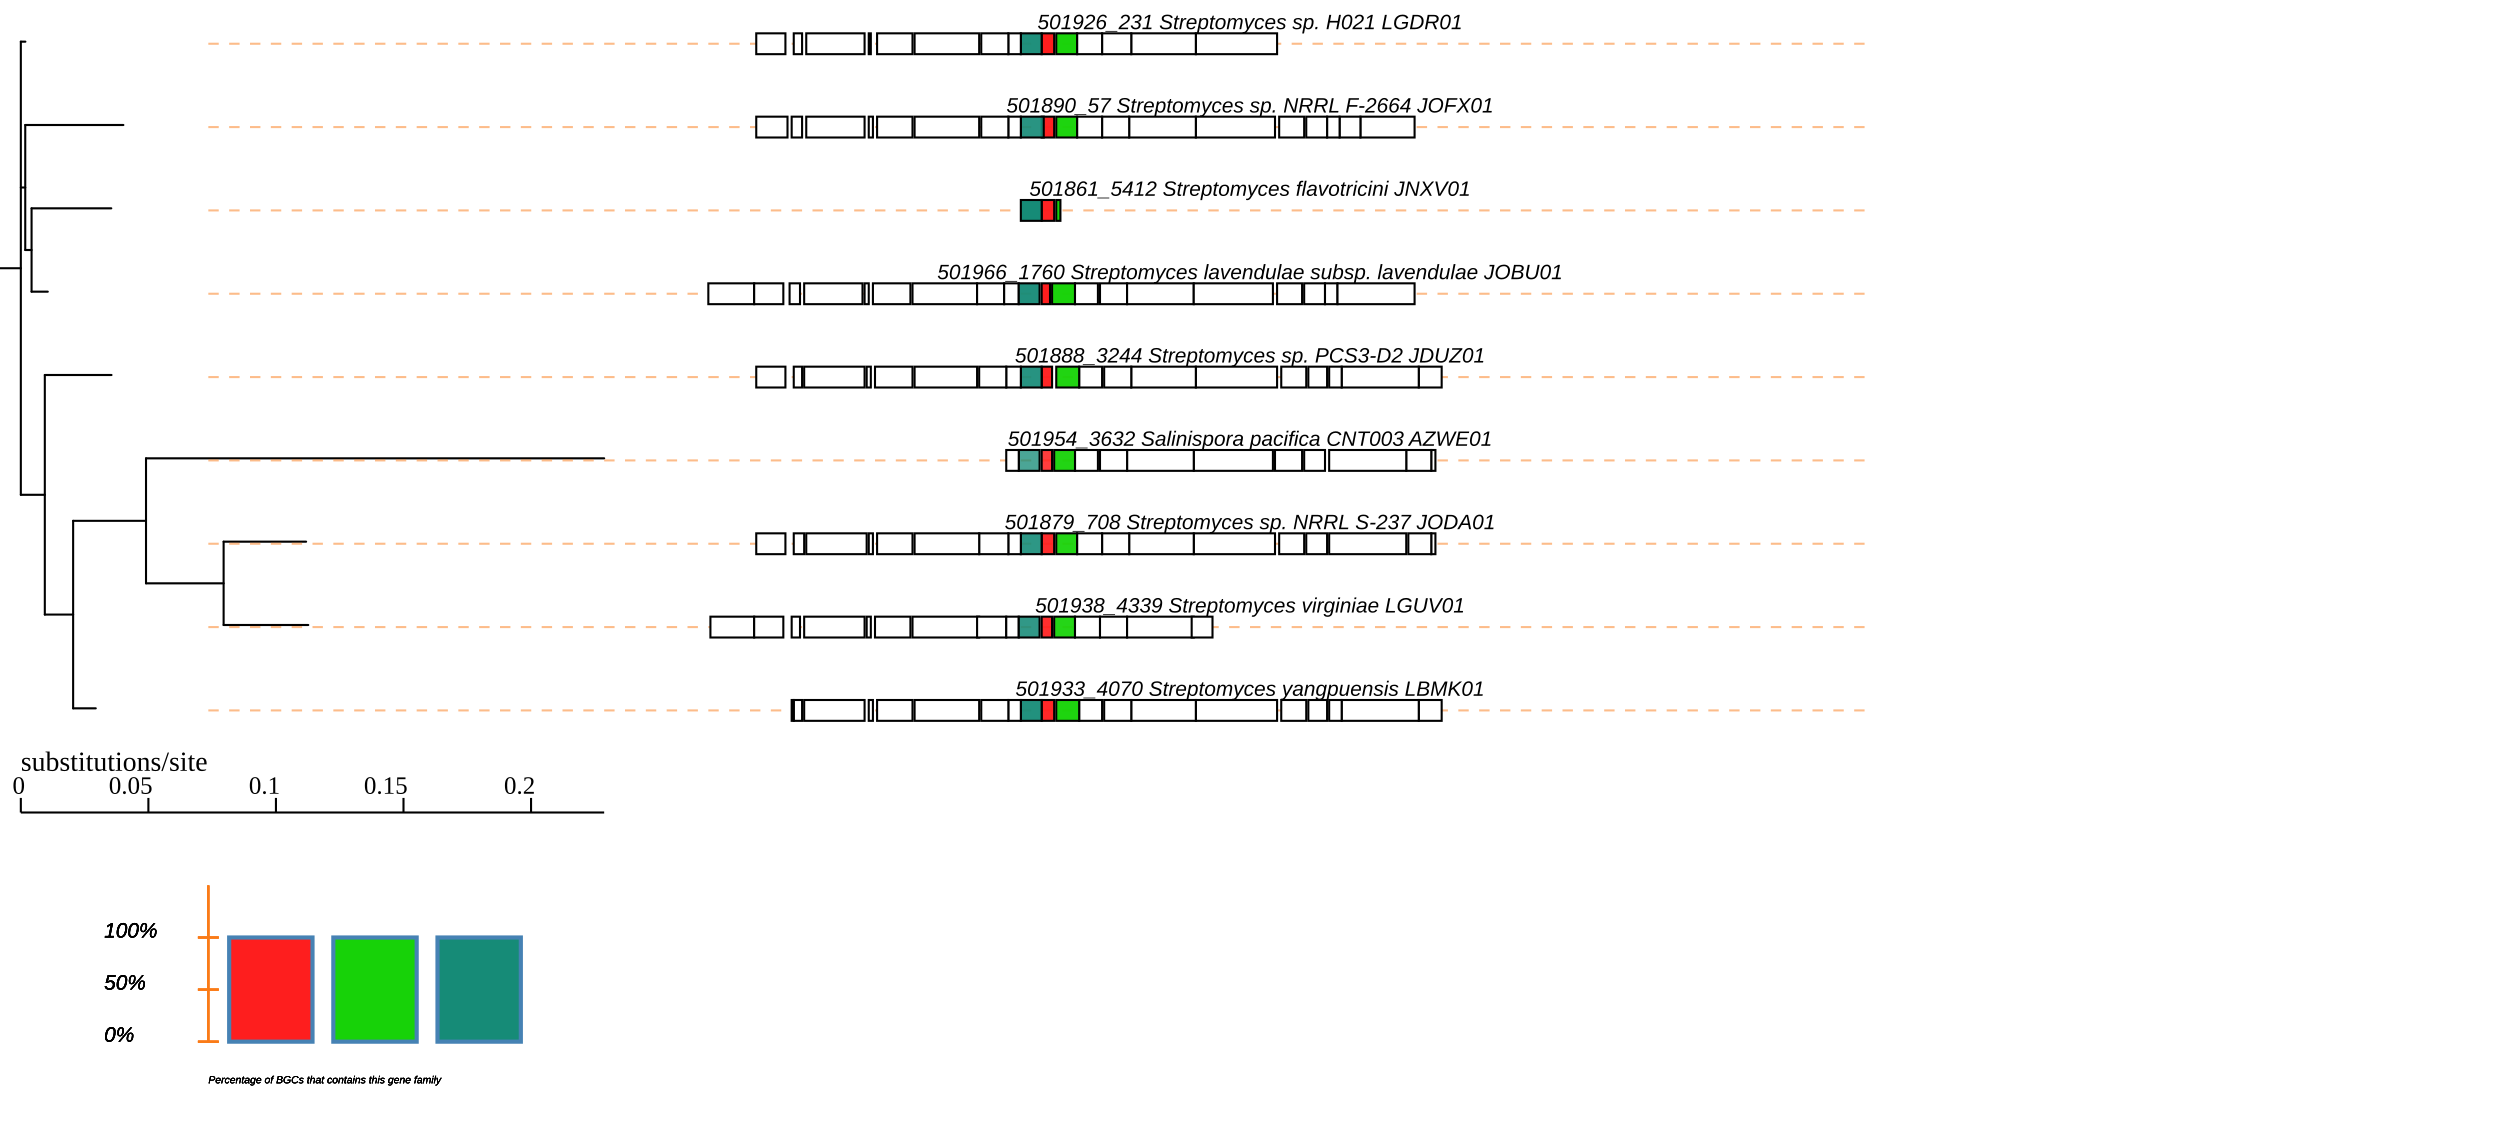
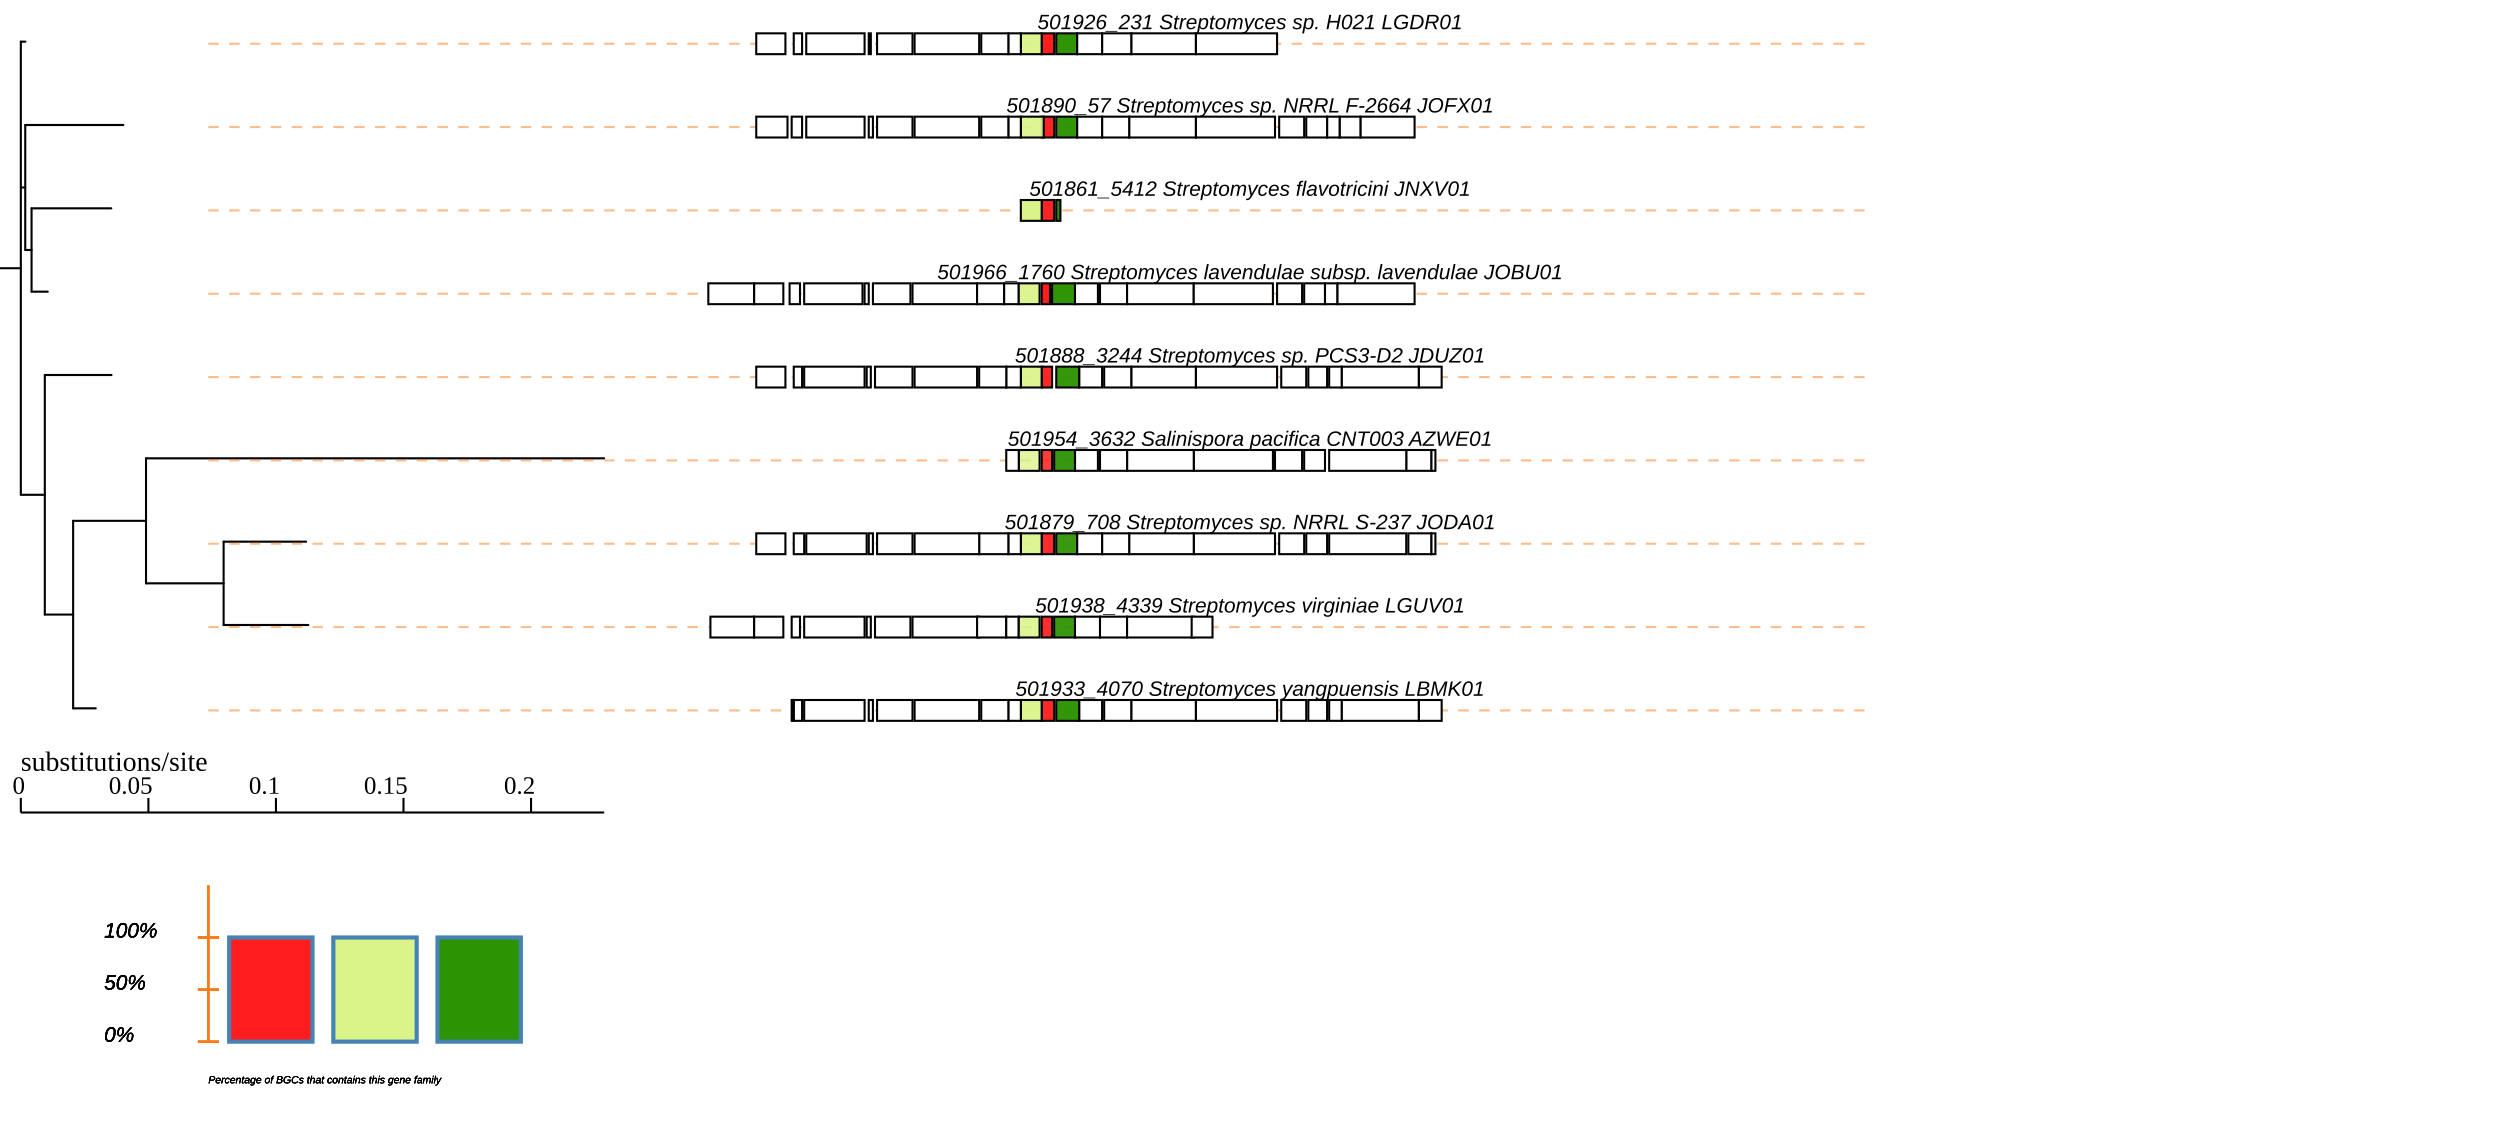
<svg xmlns="http://www.w3.org/2000/svg" height="550" width="1200">
  <defs>
    <style type="text/css">
 .leaf-label {font-size:medium;font-family:sans}
 .inner-label {font-size:small;font-family:sans}
 .edge-label {opacity:0}
</style>
  </defs>
  <g transform="translate(0,20)">
    <g style="stroke:black;fill:none;stroke-width:1;stroke-linecap:round">
      <line class="clade_0" x1="10" y1="0" x2="12.18" y2="0" />
      <line class="clade_0" x1="12.118" y1="40" x2="59.214" y2="40" />
      <line class="clade_0" x1="15.155" y1="80" x2="53.409" y2="80" />
      <line class="clade_0" x1="15.155" y1="120" x2="22.931" y2="120" />
      <line class="clade_0" x1="15.155" y1="80" x2="15.155" y2="120" />
      <line class="clade_0" x1="12.118" y1="100" x2="15.155" y2="100" />
      <line class="clade_0" x1="12.118" y1="40" x2="12.118" y2="100" />
      <line class="clade_0" x1="10" y1="70" x2="12.118" y2="70" />
      <line class="clade_0" x1="21.511" y1="160" x2="53.52" y2="160" />
      <line class="clade_0" x1="70.088" y1="200" x2="290" y2="200" />
      <line class="clade_0" x1="107.338" y1="240" x2="146.926" y2="240" />
      <line class="clade_0" x1="107.338" y1="280" x2="147.967" y2="280" />
      <line class="clade_0" x1="107.338" y1="240" x2="107.338" y2="280" />
      <line class="clade_0" x1="70.088" y1="260" x2="107.338" y2="260" />
      <line class="clade_0" x1="70.088" y1="200" x2="70.088" y2="260" />
      <line class="clade_0" x1="35.103" y1="230" x2="70.088" y2="230" />
      <line class="clade_0" x1="35.103" y1="320" x2="45.964" y2="320" />
      <line class="clade_0" x1="35.103" y1="230" x2="35.103" y2="320" />
      <line class="clade_0" x1="21.511" y1="275" x2="35.103" y2="275" />
      <line class="clade_0" x1="21.511" y1="160" x2="21.511" y2="275" />
      <line class="clade_0" x1="10" y1="217.5" x2="21.511" y2="217.5" />
      <line class="clade_0" x1="10" y1="0" x2="10" y2="217.5" />
      <line x1="0" y1="108.75" x2="10" y2="108.75" />
    </g>
    <g style="stroke:none">
      <text class="edge-label" x="11.09" y="-4">0.00178</text>
      <text class="edge-label" x="35.666" y="36">0.03846</text>
      <text class="edge-label" x="34.282" y="76">0.03124</text>
      <text class="edge-label" x="19.043" y="116">0.00635</text>
      <text class="edge-label" x="13.637" y="96">0.00248</text>
      <text class="edge-label" x="11.059" y="66">0.00173</text>
      <text class="edge-label" x="37.515" y="156">0.02614</text>
      <text class="edge-label" x="180.044" y="196">0.17959</text>
      <text class="edge-label" x="127.132" y="236">0.03233</text>
      <text class="edge-label" x="127.652" y="276">0.03318</text>
      <text class="edge-label" x="88.712" y="256">0.03042</text>
      <text class="edge-label" x="52.595" y="226">0.02857</text>
      <text class="edge-label" x="40.534" y="316">0.00887</text>
      <text class="edge-label" x="28.307" y="271">0.01110</text>
      <text class="edge-label" x="15.755" y="213.5">0.00940</text>
    </g>
    <g transform="translate(10,370)" style="stroke:black;stroke-width:1">
      <path d="M 0 0 h 280" />
      <path d="M 0 0 v -7" />
      <text style="stroke:none;text-anchor:end" x="2" y="-9">0</text>
      <path d="M 61.226 0 v -7" />
      <text style="stroke:none;text-anchor:end" x="63.226" y="-9">0.05</text>
      <path d="M 122.453 0 v -7" />
      <text style="stroke:none;text-anchor:end" x="124.453" y="-9">0.1</text>
      <path d="M 183.679 0 v -7" />
      <text style="stroke:none;text-anchor:end" x="185.679" y="-9">0.15</text>
      <path d="M 244.905 0 v -7" />
      <text style="stroke:none;text-anchor:end" x="246.905" y="-9">0.2</text>
      <text style="font-size:small;stroke:none" x="0" y="-20">substitutions/site</text>
    </g>
  </g>
  <polyline points="95,450 105,450 " style="stroke: rgb(250,123,23)" />
  <polyline points="95,500 105,500 " style="stroke: rgb(250,123,23)" />
  <polyline points="95,475 105,475 " style="stroke: rgb(250,123,23)" />
  <polyline points="100,500 100,425 100,450 " style="stroke: rgb(250,123,23)" />
  <text style="font-family: Arial; font-size: 10; font-style: italic; text-anchor: start" x="50" y="500">0%</text>
  <text style="font-family: Arial; font-size: 10; font-style: italic; text-anchor: start" x="50" y="450">100%</text>
  <text style="font-family: Arial; font-size: 10; font-style: italic; text-anchor: start" x="50" y="475">50%</text>
  <text style="font-family: Arial; font-size: 5; font-style: italic" x="100" y="520">Percentage of BGCs that contains this gene family</text>
  <polygon points="110,500 110,450 150,450 150,500 " style="fill: rgb(254,30,30); stroke: steelblue; stroke-opacity: 1; stroke-width: 2">
</polygon>
  <polyline points="95,450 105,450 " style="stroke: rgb(250,123,23)" />
  <polyline points="95,500 105,500 " style="stroke: rgb(250,123,23)" />
  <polyline points="95,475 105,475 " style="stroke: rgb(250,123,23)" />
  <polyline points="100,500 100,425 100,450 " style="stroke: rgb(250,123,23)" />
  <text style="font-family: Arial; font-size: 10; font-style: italic; text-anchor: start" x="50" y="500">0%</text>
  <text style="font-family: Arial; font-size: 10; font-style: italic; text-anchor: start" x="50" y="450">100%</text>
  <text style="font-family: Arial; font-size: 10; font-style: italic; text-anchor: start" x="50" y="475">50%</text>
  <text style="font-family: Arial; font-size: 5; font-style: italic" x="100" y="520">Percentage of BGCs that contains this gene family</text>
-   <polygon points="160,500 160,450 200,450 200,500 " style="fill: rgb(23,210,8); stroke: steelblue; stroke-opacity: 1; stroke-width: 2">
+   <polygon points="160,500 160,450 200,450 200,500 " style="fill: rgb(218,244,138); stroke: steelblue; stroke-opacity: 1; stroke-width: 2">
</polygon>
  <polyline points="95,450 105,450 " style="stroke: rgb(250,123,23)" />
  <polyline points="95,500 105,500 " style="stroke: rgb(250,123,23)" />
  <polyline points="95,475 105,475 " style="stroke: rgb(250,123,23)" />
  <polyline points="100,500 100,425 100,450 " style="stroke: rgb(250,123,23)" />
  <text style="font-family: Arial; font-size: 10; font-style: italic; text-anchor: start" x="50" y="500">0%</text>
  <text style="font-family: Arial; font-size: 10; font-style: italic; text-anchor: start" x="50" y="450">100%</text>
  <text style="font-family: Arial; font-size: 10; font-style: italic; text-anchor: start" x="50" y="475">50%</text>
  <text style="font-family: Arial; font-size: 5; font-style: italic" x="100" y="520">Percentage of BGCs that contains this gene family</text>
-   <polygon points="210,500 210,450 250,450 250,500 " style="fill: rgb(22,139,119); stroke: steelblue; stroke-opacity: 1; stroke-width: 2">
+   <polygon points="210,500 210,450 250,450 250,500 " style="fill: rgb(44,147,2); stroke: steelblue; stroke-opacity: 1; stroke-width: 2">
</polygon>
  <polyline points="95,450 105,450 " style="stroke: rgb(250,123,23)" />
  <polyline points="95,500 105,500 " style="stroke: rgb(250,123,23)" />
  <polyline points="95,475 105,475 " style="stroke: rgb(250,123,23)" />
  <polyline points="100,500 100,425 100,450 " style="stroke: rgb(250,123,23)" />
  <text style="font-family: Arial; font-size: 10; font-style: italic; text-anchor: start" x="50" y="500">0%</text>
  <text style="font-family: Arial; font-size: 10; font-style: italic; text-anchor: start" x="50" y="450">100%</text>
  <text style="font-family: Arial; font-size: 10; font-style: italic; text-anchor: start" x="50" y="475">50%</text>
  <text style="font-family: Arial; font-size: 5; font-style: italic" x="100" y="520">Percentage of BGCs that contains this gene family</text>
  <polyline points="100,21 900,21 " style="fill-opacity: 0; stroke: rgb(250,123,23); stroke-dasharray: 5,5; stroke-opacity: 0.5" />
  <polyline points="100,61 900,61 " style="fill-opacity: 0; stroke: rgb(250,123,23); stroke-dasharray: 5,5; stroke-opacity: 0.5" />
  <polyline points="100,101 900,101 " style="fill-opacity: 0; stroke: rgb(250,123,23); stroke-dasharray: 5,5; stroke-opacity: 0.5" />
  <polyline points="100,141 900,141 " style="fill-opacity: 0; stroke: rgb(250,123,23); stroke-dasharray: 5,5; stroke-opacity: 0.5" />
  <polyline points="100,181 900,181 " style="fill-opacity: 0; stroke: rgb(250,123,23); stroke-dasharray: 5,5; stroke-opacity: 0.5" />
  <polyline points="100,221 900,221 " style="fill-opacity: 0; stroke: rgb(250,123,23); stroke-dasharray: 5,5; stroke-opacity: 0.5" />
  <polyline points="100,261 900,261 " style="fill-opacity: 0; stroke: rgb(250,123,23); stroke-dasharray: 5,5; stroke-opacity: 0.5" />
  <polyline points="100,301 900,301 " style="fill-opacity: 0; stroke: rgb(250,123,23); stroke-dasharray: 5,5; stroke-opacity: 0.5" />
  <polyline points="100,341 900,341 " style="fill-opacity: 0; stroke: rgb(250,123,23); stroke-dasharray: 5,5; stroke-opacity: 0.5" />
  <text style="font-family: Arial; font-size: 10; font-style: italic; text-anchor: middle" x="600" y="14">501926_231 Streptomyces sp. H021 LGDR01</text>
  <polygon points="613,16 613,26 574,26 574,21 574,16 " style="fill: rgb(255,255,255); fill-opacity: 1; stroke: black; stroke-opacity: 1; stroke-width: 1">
</polygon>
  <polygon points="574,16 574,26 543,26 543,21 543,16 " style="fill: rgb(255,255,255); fill-opacity: 1; stroke: black; stroke-opacity: 1; stroke-width: 1">
</polygon>
  <polygon points="543,16 543,26 529,26 529,21 529,16 " style="fill: rgb(255,255,255); fill-opacity: 1; stroke: black; stroke-opacity: 1; stroke-width: 1">
</polygon>
  <polygon points="529,16 529,26 517,26 517,21 517,16 " style="fill: rgb(255,255,255); fill-opacity: 1; stroke: black; stroke-opacity: 1; stroke-width: 1">
</polygon>
-   <polygon points="517,16 517,26 507,26 507,21 507,16 " style="fill: rgb(23,210,8); fill-opacity: 0.979; stroke: black; stroke-opacity: 1; stroke-width: 1">
+   <polygon points="517,16 517,26 507,26 507,21 507,16 " style="fill: rgb(44,147,2); fill-opacity: 0.979; stroke: black; stroke-opacity: 1; stroke-width: 1">
</polygon>
  <polygon points="500,16 500,26 506,26 506,21 506,16 " style="fill: rgb(254,30,30); fill-opacity: 1; stroke: black; stroke-opacity: 1; stroke-width: 1">
</polygon>
-   <polygon points="490,16 490,26 500,26 500,21 500,16 " style="fill: rgb(22,139,119); fill-opacity: 0.954; stroke: black; stroke-opacity: 1; stroke-width: 1">
+   <polygon points="490,16 490,26 500,26 500,21 500,16 " style="fill: rgb(218,244,138); fill-opacity: 0.954; stroke: black; stroke-opacity: 1; stroke-width: 1">
</polygon>
  <polygon points="484,16 484,26 490,26 490,21 490,16 " style="fill: rgb(255,255,255); fill-opacity: 1; stroke: black; stroke-opacity: 1; stroke-width: 1">
</polygon>
  <polygon points="471,16 471,26 484,26 484,21 484,16 " style="fill: rgb(255,255,255); fill-opacity: 1; stroke: black; stroke-opacity: 1; stroke-width: 1">
</polygon>
  <polygon points="439,16 439,26 470,26 470,21 470,16 " style="fill: rgb(255,255,255); fill-opacity: 1; stroke: black; stroke-opacity: 1; stroke-width: 1">
</polygon>
  <polygon points="421,16 421,26 438,26 438,21 438,16 " style="fill: rgb(255,255,255); fill-opacity: 1; stroke: black; stroke-opacity: 1; stroke-width: 1">
</polygon>
  <polygon points="418,16 418,26 417,26 417,21 417,16 " style="fill: rgb(255,255,255); fill-opacity: 1; stroke: black; stroke-opacity: 1; stroke-width: 1">
</polygon>
  <polygon points="387,16 387,26 415,26 415,21 415,16 " style="fill: rgb(255,255,255); fill-opacity: 1; stroke: black; stroke-opacity: 1; stroke-width: 1">
</polygon>
  <polygon points="381,16 381,26 385,26 385,21 385,16 " style="fill: rgb(255,255,255); fill-opacity: 1; stroke: black; stroke-opacity: 1; stroke-width: 1">
</polygon>
  <polygon points="377,16 377,26 363,26 363,21 363,16 " style="fill: rgb(255,255,255); fill-opacity: 1; stroke: black; stroke-opacity: 1; stroke-width: 1">
</polygon>
  <text style="font-family: Arial; font-size: 10; font-style: italic; text-anchor: middle" x="600" y="54">501890_57 Streptomyces sp. NRRL F-2664 JOFX01</text>
  <polygon points="679,56 679,66 653,66 653,61 653,56 " style="fill: rgb(255,255,255); fill-opacity: 1; stroke: black; stroke-opacity: 1; stroke-width: 1">
</polygon>
  <polygon points="653,56 653,66 643,66 643,61 643,56 " style="fill: rgb(255,255,255); fill-opacity: 1; stroke: black; stroke-opacity: 1; stroke-width: 1">
</polygon>
  <polygon points="643,56 643,66 637,66 637,61 637,56 " style="fill: rgb(255,255,255); fill-opacity: 1; stroke: black; stroke-opacity: 1; stroke-width: 1">
</polygon>
  <polygon points="637,56 637,66 627,66 627,61 627,56 " style="fill: rgb(255,255,255); fill-opacity: 1; stroke: black; stroke-opacity: 1; stroke-width: 1">
</polygon>
  <polygon points="626,56 626,66 614,66 614,61 614,56 " style="fill: rgb(255,255,255); fill-opacity: 1; stroke: black; stroke-opacity: 1; stroke-width: 1">
</polygon>
  <polygon points="612,56 612,66 574,66 574,61 574,56 " style="fill: rgb(255,255,255); fill-opacity: 1; stroke: black; stroke-opacity: 1; stroke-width: 1">
</polygon>
  <polygon points="574,56 574,66 542,66 542,61 542,56 " style="fill: rgb(255,255,255); fill-opacity: 1; stroke: black; stroke-opacity: 1; stroke-width: 1">
</polygon>
  <polygon points="542,56 542,66 529,66 529,61 529,56 " style="fill: rgb(255,255,255); fill-opacity: 1; stroke: black; stroke-opacity: 1; stroke-width: 1">
</polygon>
  <polygon points="529,56 529,66 517,66 517,61 517,56 " style="fill: rgb(255,255,255); fill-opacity: 1; stroke: black; stroke-opacity: 1; stroke-width: 1">
</polygon>
-   <polygon points="517,56 517,66 507,66 507,61 507,56 " style="fill: rgb(23,210,8); fill-opacity: 0.968; stroke: black; stroke-opacity: 1; stroke-width: 1">
+   <polygon points="517,56 517,66 507,66 507,61 507,56 " style="fill: rgb(44,147,2); fill-opacity: 0.968; stroke: black; stroke-opacity: 1; stroke-width: 1">
</polygon>
  <polygon points="500,56 500,66 506,66 506,61 506,56 " style="fill: rgb(254,30,30); fill-opacity: 0.974; stroke: black; stroke-opacity: 1; stroke-width: 1">
</polygon>
-   <polygon points="490,56 490,66 501,66 501,61 501,56 " style="fill: rgb(22,139,119); fill-opacity: 0.916; stroke: black; stroke-opacity: 1; stroke-width: 1">
+   <polygon points="490,56 490,66 501,66 501,61 501,56 " style="fill: rgb(218,244,138); fill-opacity: 0.916; stroke: black; stroke-opacity: 1; stroke-width: 1">
</polygon>
  <polygon points="484,56 484,66 490,66 490,61 490,56 " style="fill: rgb(255,255,255); fill-opacity: 1; stroke: black; stroke-opacity: 1; stroke-width: 1">
</polygon>
  <polygon points="471,56 471,66 484,66 484,61 484,56 " style="fill: rgb(255,255,255); fill-opacity: 1; stroke: black; stroke-opacity: 1; stroke-width: 1">
</polygon>
  <polygon points="439,56 439,66 470,66 470,61 470,56 " style="fill: rgb(255,255,255); fill-opacity: 1; stroke: black; stroke-opacity: 1; stroke-width: 1">
</polygon>
  <polygon points="421,56 421,66 438,66 438,61 438,56 " style="fill: rgb(255,255,255); fill-opacity: 1; stroke: black; stroke-opacity: 1; stroke-width: 1">
</polygon>
  <polygon points="419,56 419,66 417,66 417,61 417,56 " style="fill: rgb(255,255,255); fill-opacity: 1; stroke: black; stroke-opacity: 1; stroke-width: 1">
</polygon>
  <polygon points="387,56 387,66 415,66 415,61 415,56 " style="fill: rgb(255,255,255); fill-opacity: 1; stroke: black; stroke-opacity: 1; stroke-width: 1">
</polygon>
  <polygon points="380,56 380,66 385,66 385,61 385,56 " style="fill: rgb(255,255,255); fill-opacity: 1; stroke: black; stroke-opacity: 1; stroke-width: 1">
</polygon>
  <polygon points="378,56 378,66 363,66 363,61 363,56 " style="fill: rgb(255,255,255); fill-opacity: 1; stroke: black; stroke-opacity: 1; stroke-width: 1">
</polygon>
  <text style="font-family: Arial; font-size: 10; font-style: italic; text-anchor: middle" x="600" y="94">501861_5412 Streptomyces flavotricini JNXV01</text>
-   <polygon points="509,96 509,106 507,106 507,101 507,96 " style="fill: rgb(23,210,8); fill-opacity: 1; stroke: black; stroke-opacity: 1; stroke-width: 1">
+   <polygon points="509,96 509,106 507,106 507,101 507,96 " style="fill: rgb(44,147,2); fill-opacity: 1; stroke: black; stroke-opacity: 1; stroke-width: 1">
</polygon>
  <polygon points="500,96 500,106 506,106 506,101 506,96 " style="fill: rgb(254,30,30); fill-opacity: 0.974; stroke: black; stroke-opacity: 1; stroke-width: 1">
</polygon>
-   <polygon points="490,96 490,106 500,106 500,101 500,96 " style="fill: rgb(22,139,119); fill-opacity: 1; stroke: black; stroke-opacity: 1; stroke-width: 1">
+   <polygon points="490,96 490,106 500,106 500,101 500,96 " style="fill: rgb(218,244,138); fill-opacity: 1; stroke: black; stroke-opacity: 1; stroke-width: 1">
</polygon>
  <text style="font-family: Arial; font-size: 10; font-style: italic; text-anchor: middle" x="600" y="134">501966_1760 Streptomyces lavendulae subsp. lavendulae JOBU01</text>
  <polygon points="340,136 340,146 362,146 362,141 362,136 " style="fill: rgb(255,255,255); fill-opacity: 1; stroke: black; stroke-opacity: 1; stroke-width: 1">
</polygon>
  <polygon points="376,136 376,146 362,146 362,141 362,136 " style="fill: rgb(255,255,255); fill-opacity: 1; stroke: black; stroke-opacity: 1; stroke-width: 1">
</polygon>
  <polygon points="379,136 379,146 384,146 384,141 384,136 " style="fill: rgb(255,255,255); fill-opacity: 1; stroke: black; stroke-opacity: 1; stroke-width: 1">
</polygon>
  <polygon points="386,136 386,146 414,146 414,141 414,136 " style="fill: rgb(255,255,255); fill-opacity: 1; stroke: black; stroke-opacity: 1; stroke-width: 1">
</polygon>
  <polygon points="417,136 417,146 415,146 415,141 415,136 " style="fill: rgb(255,255,255); fill-opacity: 1; stroke: black; stroke-opacity: 1; stroke-width: 1">
</polygon>
  <polygon points="419,136 419,146 437,146 437,141 437,136 " style="fill: rgb(255,255,255); fill-opacity: 1; stroke: black; stroke-opacity: 1; stroke-width: 1">
</polygon>
  <polygon points="438,136 438,146 469,146 469,141 469,136 " style="fill: rgb(255,255,255); fill-opacity: 1; stroke: black; stroke-opacity: 1; stroke-width: 1">
</polygon>
  <polygon points="469,136 469,146 482,146 482,141 482,136 " style="fill: rgb(255,255,255); fill-opacity: 1; stroke: black; stroke-opacity: 1; stroke-width: 1">
</polygon>
  <polygon points="482,136 482,146 489,146 489,141 489,136 " style="fill: rgb(255,255,255); fill-opacity: 1; stroke: black; stroke-opacity: 1; stroke-width: 1">
</polygon>
-   <polygon points="489,136 489,146 499,146 499,141 499,136 " style="fill: rgb(22,139,119); fill-opacity: 0.953; stroke: black; stroke-opacity: 1; stroke-width: 1">
+   <polygon points="489,136 489,146 499,146 499,141 499,136 " style="fill: rgb(218,244,138); fill-opacity: 0.953; stroke: black; stroke-opacity: 1; stroke-width: 1">
</polygon>
  <polygon points="500,136 500,146 504,146 504,141 504,136 " style="fill: rgb(254,30,30); fill-opacity: 0.994; stroke: black; stroke-opacity: 1; stroke-width: 1">
</polygon>
-   <polygon points="516,136 516,146 505,146 505,141 505,136 " style="fill: rgb(23,210,8); fill-opacity: 0.979; stroke: black; stroke-opacity: 1; stroke-width: 1">
+   <polygon points="516,136 516,146 505,146 505,141 505,136 " style="fill: rgb(44,147,2); fill-opacity: 0.979; stroke: black; stroke-opacity: 1; stroke-width: 1">
</polygon>
  <polygon points="527,136 527,146 516,146 516,141 516,136 " style="fill: rgb(255,255,255); fill-opacity: 1; stroke: black; stroke-opacity: 1; stroke-width: 1">
</polygon>
  <polygon points="541,136 541,146 528,146 528,141 528,136 " style="fill: rgb(255,255,255); fill-opacity: 1; stroke: black; stroke-opacity: 1; stroke-width: 1">
</polygon>
  <polygon points="573,136 573,146 541,146 541,141 541,136 " style="fill: rgb(255,255,255); fill-opacity: 1; stroke: black; stroke-opacity: 1; stroke-width: 1">
</polygon>
  <polygon points="611,136 611,146 573,146 573,141 573,136 " style="fill: rgb(255,255,255); fill-opacity: 1; stroke: black; stroke-opacity: 1; stroke-width: 1">
</polygon>
  <polygon points="625,136 625,146 613,146 613,141 613,136 " style="fill: rgb(255,255,255); fill-opacity: 1; stroke: black; stroke-opacity: 1; stroke-width: 1">
</polygon>
  <polygon points="636,136 636,146 626,146 626,141 626,136 " style="fill: rgb(255,255,255); fill-opacity: 1; stroke: black; stroke-opacity: 1; stroke-width: 1">
</polygon>
  <polygon points="642,136 642,146 636,146 636,141 636,136 " style="fill: rgb(255,255,255); fill-opacity: 1; stroke: black; stroke-opacity: 1; stroke-width: 1">
</polygon>
  <polygon points="679,136 679,146 642,146 642,141 642,136 " style="fill: rgb(255,255,255); fill-opacity: 1; stroke: black; stroke-opacity: 1; stroke-width: 1">
</polygon>
  <text style="font-family: Arial; font-size: 10; font-style: italic; text-anchor: middle" x="600" y="174">501888_3244 Streptomyces sp. PCS3-D2 JDUZ01</text>
  <polygon points="692,176 692,186 681,186 681,181 681,176 " style="fill: rgb(255,255,255); fill-opacity: 1; stroke: black; stroke-opacity: 1; stroke-width: 1">
</polygon>
  <polygon points="681,176 681,186 644,186 644,181 644,176 " style="fill: rgb(255,255,255); fill-opacity: 1; stroke: black; stroke-opacity: 1; stroke-width: 1">
</polygon>
  <polygon points="644,176 644,186 638,186 638,181 638,176 " style="fill: rgb(255,255,255); fill-opacity: 1; stroke: black; stroke-opacity: 1; stroke-width: 1">
</polygon>
  <polygon points="637,176 637,186 628,186 628,181 628,176 " style="fill: rgb(255,255,255); fill-opacity: 1; stroke: black; stroke-opacity: 1; stroke-width: 1">
</polygon>
  <polygon points="627,176 627,186 615,186 615,181 615,176 " style="fill: rgb(255,255,255); fill-opacity: 1; stroke: black; stroke-opacity: 1; stroke-width: 1">
</polygon>
  <polygon points="613,176 613,186 574,186 574,181 574,176 " style="fill: rgb(255,255,255); fill-opacity: 1; stroke: black; stroke-opacity: 1; stroke-width: 1">
</polygon>
  <polygon points="574,176 574,186 543,186 543,181 543,176 " style="fill: rgb(255,255,255); fill-opacity: 1; stroke: black; stroke-opacity: 1; stroke-width: 1">
</polygon>
  <polygon points="543,176 543,186 530,186 530,181 530,176 " style="fill: rgb(255,255,255); fill-opacity: 1; stroke: black; stroke-opacity: 1; stroke-width: 1">
</polygon>
  <polygon points="529,176 529,186 518,186 518,181 518,176 " style="fill: rgb(255,255,255); fill-opacity: 1; stroke: black; stroke-opacity: 1; stroke-width: 1">
</polygon>
-   <polygon points="518,176 518,186 507,186 507,181 507,176 " style="fill: rgb(23,210,8); fill-opacity: 0.957; stroke: black; stroke-opacity: 1; stroke-width: 1">
+   <polygon points="518,176 518,186 507,186 507,181 507,176 " style="fill: rgb(44,147,2); fill-opacity: 0.957; stroke: black; stroke-opacity: 1; stroke-width: 1">
</polygon>
  <polygon points="500,176 500,186 505,186 505,181 505,176 " style="fill: rgb(254,30,30); fill-opacity: 0.96; stroke: black; stroke-opacity: 1; stroke-width: 1">
</polygon>
-   <polygon points="490,176 490,186 500,186 500,181 500,176 " style="fill: rgb(22,139,119); fill-opacity: 0.922; stroke: black; stroke-opacity: 1; stroke-width: 1">
+   <polygon points="490,176 490,186 500,186 500,181 500,176 " style="fill: rgb(218,244,138); fill-opacity: 0.922; stroke: black; stroke-opacity: 1; stroke-width: 1">
</polygon>
  <polygon points="483,176 483,186 490,186 490,181 490,176 " style="fill: rgb(255,255,255); fill-opacity: 1; stroke: black; stroke-opacity: 1; stroke-width: 1">
</polygon>
  <polygon points="470,176 470,186 483,186 483,181 483,176 " style="fill: rgb(255,255,255); fill-opacity: 1; stroke: black; stroke-opacity: 1; stroke-width: 1">
</polygon>
  <polygon points="439,176 439,186 469,186 469,181 469,176 " style="fill: rgb(255,255,255); fill-opacity: 1; stroke: black; stroke-opacity: 1; stroke-width: 1">
</polygon>
  <polygon points="420,176 420,186 438,186 438,181 438,176 " style="fill: rgb(255,255,255); fill-opacity: 1; stroke: black; stroke-opacity: 1; stroke-width: 1">
</polygon>
  <polygon points="418,176 418,186 416,186 416,181 416,176 " style="fill: rgb(255,255,255); fill-opacity: 1; stroke: black; stroke-opacity: 1; stroke-width: 1">
</polygon>
  <polygon points="386,176 386,186 415,186 415,181 415,176 " style="fill: rgb(255,255,255); fill-opacity: 1; stroke: black; stroke-opacity: 1; stroke-width: 1">
</polygon>
  <polygon points="381,176 381,186 385,186 385,181 385,176 " style="fill: rgb(255,255,255); fill-opacity: 1; stroke: black; stroke-opacity: 1; stroke-width: 1">
</polygon>
  <polygon points="377,176 377,186 363,186 363,181 363,176 " style="fill: rgb(255,255,255); fill-opacity: 1; stroke: black; stroke-opacity: 1; stroke-width: 1">
</polygon>
  <text style="font-family: Arial; font-size: 10; font-style: italic; text-anchor: middle" x="600" y="214">501954_3632 Salinispora pacifica CNT003 AZWE01</text>
  <polygon points="689,216 689,226 687,226 687,221 687,216 " style="fill: rgb(255,255,255); fill-opacity: 1; stroke: black; stroke-opacity: 1; stroke-width: 1">
</polygon>
  <polygon points="687,216 687,226 675,226 675,221 675,216 " style="fill: rgb(255,255,255); fill-opacity: 1; stroke: black; stroke-opacity: 1; stroke-width: 1">
</polygon>
  <polygon points="675,216 675,226 638,226 638,221 638,216 " style="fill: rgb(255,255,255); fill-opacity: 1; stroke: black; stroke-opacity: 1; stroke-width: 1">
</polygon>
  <polygon points="636,216 636,226 626,226 626,221 626,216 " style="fill: rgb(255,255,255); fill-opacity: 1; stroke: black; stroke-opacity: 1; stroke-width: 1">
</polygon>
  <polygon points="625,216 625,226 612,226 612,221 612,216 " style="fill: rgb(255,255,255); fill-opacity: 1; stroke: black; stroke-opacity: 1; stroke-width: 1">
</polygon>
  <polygon points="611,216 611,226 573,226 573,221 573,216 " style="fill: rgb(255,255,255); fill-opacity: 1; stroke: black; stroke-opacity: 1; stroke-width: 1">
</polygon>
  <polygon points="573,216 573,226 541,226 541,221 541,216 " style="fill: rgb(255,255,255); fill-opacity: 1; stroke: black; stroke-opacity: 1; stroke-width: 1">
</polygon>
  <polygon points="541,216 541,226 528,226 528,221 528,216 " style="fill: rgb(255,255,255); fill-opacity: 1; stroke: black; stroke-opacity: 1; stroke-width: 1">
</polygon>
  <polygon points="527,216 527,226 516,226 516,221 516,216 " style="fill: rgb(255,255,255); fill-opacity: 1; stroke: black; stroke-opacity: 1; stroke-width: 1">
</polygon>
-   <polygon points="516,216 516,226 506,226 506,221 506,216 " style="fill: rgb(23,210,8); fill-opacity: 0.946; stroke: black; stroke-opacity: 1; stroke-width: 1">
+   <polygon points="516,216 516,226 506,226 506,221 506,216 " style="fill: rgb(44,147,2); fill-opacity: 0.946; stroke: black; stroke-opacity: 1; stroke-width: 1">
</polygon>
  <polygon points="500,216 500,226 505,226 505,221 505,216 " style="fill: rgb(254,30,30); fill-opacity: 0.859; stroke: black; stroke-opacity: 1; stroke-width: 1">
</polygon>
-   <polygon points="489,216 489,226 499,226 499,221 499,216 " style="fill: rgb(22,139,119); fill-opacity: 0.771; stroke: black; stroke-opacity: 1; stroke-width: 1">
+   <polygon points="489,216 489,226 499,226 499,221 499,216 " style="fill: rgb(218,244,138); fill-opacity: 0.771; stroke: black; stroke-opacity: 1; stroke-width: 1">
</polygon>
  <polygon points="483,216 483,226 489,226 489,221 489,216 " style="fill: rgb(255,255,255); fill-opacity: 1; stroke: black; stroke-opacity: 1; stroke-width: 1">
</polygon>
  <text style="font-family: Arial; font-size: 10; font-style: italic; text-anchor: middle" x="600" y="254">501879_708 Streptomyces sp. NRRL S-237 JODA01</text>
  <polygon points="689,256 689,266 687,266 687,261 687,256 " style="fill: rgb(255,255,255); fill-opacity: 1; stroke: black; stroke-opacity: 1; stroke-width: 1">
</polygon>
  <polygon points="687,256 687,266 676,266 676,261 676,256 " style="fill: rgb(255,255,255); fill-opacity: 1; stroke: black; stroke-opacity: 1; stroke-width: 1">
</polygon>
  <polygon points="675,256 675,266 638,266 638,261 638,256 " style="fill: rgb(255,255,255); fill-opacity: 1; stroke: black; stroke-opacity: 1; stroke-width: 1">
</polygon>
  <polygon points="637,256 637,266 627,266 627,261 627,256 " style="fill: rgb(255,255,255); fill-opacity: 1; stroke: black; stroke-opacity: 1; stroke-width: 1">
</polygon>
  <polygon points="626,256 626,266 614,266 614,261 614,256 " style="fill: rgb(255,255,255); fill-opacity: 1; stroke: black; stroke-opacity: 1; stroke-width: 1">
</polygon>
  <polygon points="612,256 612,266 573,266 573,261 573,256 " style="fill: rgb(255,255,255); fill-opacity: 1; stroke: black; stroke-opacity: 1; stroke-width: 1">
</polygon>
  <polygon points="573,256 573,266 542,266 542,261 542,256 " style="fill: rgb(255,255,255); fill-opacity: 1; stroke: black; stroke-opacity: 1; stroke-width: 1">
</polygon>
  <polygon points="542,256 542,266 529,266 529,261 529,256 " style="fill: rgb(255,255,255); fill-opacity: 1; stroke: black; stroke-opacity: 1; stroke-width: 1">
</polygon>
  <polygon points="529,256 529,266 517,266 517,261 517,256 " style="fill: rgb(255,255,255); fill-opacity: 1; stroke: black; stroke-opacity: 1; stroke-width: 1">
</polygon>
-   <polygon points="517,256 517,266 507,266 507,261 507,256 " style="fill: rgb(23,210,8); fill-opacity: 0.935; stroke: black; stroke-opacity: 1; stroke-width: 1">
+   <polygon points="517,256 517,266 507,266 507,261 507,256 " style="fill: rgb(44,147,2); fill-opacity: 0.935; stroke: black; stroke-opacity: 1; stroke-width: 1">
</polygon>
  <polygon points="500,256 500,266 506,266 506,261 506,256 " style="fill: rgb(254,30,30); fill-opacity: 0.927; stroke: black; stroke-opacity: 1; stroke-width: 1">
</polygon>
-   <polygon points="490,256 490,266 500,266 500,261 500,256 " style="fill: rgb(22,139,119); fill-opacity: 0.898; stroke: black; stroke-opacity: 1; stroke-width: 1">
+   <polygon points="490,256 490,266 500,266 500,261 500,256 " style="fill: rgb(218,244,138); fill-opacity: 0.898; stroke: black; stroke-opacity: 1; stroke-width: 1">
</polygon>
  <polygon points="484,256 484,266 490,266 490,261 490,256 " style="fill: rgb(255,255,255); fill-opacity: 1; stroke: black; stroke-opacity: 1; stroke-width: 1">
</polygon>
  <polygon points="470,256 470,266 484,266 484,261 484,256 " style="fill: rgb(255,255,255); fill-opacity: 1; stroke: black; stroke-opacity: 1; stroke-width: 1">
</polygon>
  <polygon points="439,256 439,266 470,266 470,261 470,256 " style="fill: rgb(255,255,255); fill-opacity: 1; stroke: black; stroke-opacity: 1; stroke-width: 1">
</polygon>
  <polygon points="421,256 421,266 438,266 438,261 438,256 " style="fill: rgb(255,255,255); fill-opacity: 1; stroke: black; stroke-opacity: 1; stroke-width: 1">
</polygon>
  <polygon points="419,256 419,266 417,266 417,261 417,256 " style="fill: rgb(255,255,255); fill-opacity: 1; stroke: black; stroke-opacity: 1; stroke-width: 1">
</polygon>
  <polygon points="387,256 387,266 416,266 416,261 416,256 " style="fill: rgb(255,255,255); fill-opacity: 1; stroke: black; stroke-opacity: 1; stroke-width: 1">
</polygon>
  <polygon points="381,256 381,266 386,266 386,261 386,256 " style="fill: rgb(255,255,255); fill-opacity: 1; stroke: black; stroke-opacity: 1; stroke-width: 1">
</polygon>
  <polygon points="377,256 377,266 363,266 363,261 363,256 " style="fill: rgb(255,255,255); fill-opacity: 1; stroke: black; stroke-opacity: 1; stroke-width: 1">
</polygon>
  <text style="font-family: Arial; font-size: 10; font-style: italic; text-anchor: middle" x="600" y="294">501938_4339 Streptomyces virginiae LGUV01</text>
  <polygon points="341,296 341,306 362,306 362,301 362,296 " style="fill: rgb(255,255,255); fill-opacity: 1; stroke: black; stroke-opacity: 1; stroke-width: 1">
</polygon>
  <polygon points="376,296 376,306 362,306 362,301 362,296 " style="fill: rgb(255,255,255); fill-opacity: 1; stroke: black; stroke-opacity: 1; stroke-width: 1">
</polygon>
  <polygon points="380,296 380,306 384,306 384,301 384,296 " style="fill: rgb(255,255,255); fill-opacity: 1; stroke: black; stroke-opacity: 1; stroke-width: 1">
</polygon>
  <polygon points="386,296 386,306 415,306 415,301 415,296 " style="fill: rgb(255,255,255); fill-opacity: 1; stroke: black; stroke-opacity: 1; stroke-width: 1">
</polygon>
  <polygon points="418,296 418,306 416,306 416,301 416,296 " style="fill: rgb(255,255,255); fill-opacity: 1; stroke: black; stroke-opacity: 1; stroke-width: 1">
</polygon>
  <polygon points="420,296 420,306 437,306 437,301 437,296 " style="fill: rgb(255,255,255); fill-opacity: 1; stroke: black; stroke-opacity: 1; stroke-width: 1">
</polygon>
  <polygon points="438,296 438,306 470,306 470,301 470,296 " style="fill: rgb(255,255,255); fill-opacity: 1; stroke: black; stroke-opacity: 1; stroke-width: 1">
</polygon>
  <polygon points="469,296 469,306 483,306 483,301 483,296 " style="fill: rgb(255,255,255); fill-opacity: 1; stroke: black; stroke-opacity: 1; stroke-width: 1">
</polygon>
  <polygon points="483,296 483,306 489,306 489,301 489,296 " style="fill: rgb(255,255,255); fill-opacity: 1; stroke: black; stroke-opacity: 1; stroke-width: 1">
</polygon>
-   <polygon points="489,296 489,306 499,306 499,301 499,296 " style="fill: rgb(22,139,119); fill-opacity: 0.881; stroke: black; stroke-opacity: 1; stroke-width: 1">
+   <polygon points="489,296 489,306 499,306 499,301 499,296 " style="fill: rgb(218,244,138); fill-opacity: 0.881; stroke: black; stroke-opacity: 1; stroke-width: 1">
</polygon>
  <polygon points="500,296 500,306 505,306 505,301 505,296 " style="fill: rgb(254,30,30); fill-opacity: 0.922; stroke: black; stroke-opacity: 1; stroke-width: 1">
</polygon>
-   <polygon points="516,296 516,306 506,306 506,301 506,296 " style="fill: rgb(23,210,8); fill-opacity: 0.935; stroke: black; stroke-opacity: 1; stroke-width: 1">
+   <polygon points="516,296 516,306 506,306 506,301 506,296 " style="fill: rgb(44,147,2); fill-opacity: 0.935; stroke: black; stroke-opacity: 1; stroke-width: 1">
</polygon>
  <polygon points="528,296 528,306 516,306 516,301 516,296 " style="fill: rgb(255,255,255); fill-opacity: 1; stroke: black; stroke-opacity: 1; stroke-width: 1">
</polygon>
  <polygon points="541,296 541,306 528,306 528,301 528,296 " style="fill: rgb(255,255,255); fill-opacity: 1; stroke: black; stroke-opacity: 1; stroke-width: 1">
</polygon>
  <polygon points="573,296 573,306 541,306 541,301 541,296 " style="fill: rgb(255,255,255); fill-opacity: 1; stroke: black; stroke-opacity: 1; stroke-width: 1">
</polygon>
  <polygon points="582,296 582,306 572,306 572,301 572,296 " style="fill: rgb(255,255,255); fill-opacity: 1; stroke: black; stroke-opacity: 1; stroke-width: 1">
</polygon>
  <text style="font-family: Arial; font-size: 10; font-style: italic; text-anchor: middle" x="600" y="334">501933_4070 Streptomyces yangpuensis LBMK01</text>
  <polygon points="692,336 692,346 681,346 681,341 681,336 " style="fill: rgb(255,255,255); fill-opacity: 1; stroke: black; stroke-opacity: 1; stroke-width: 1">
</polygon>
  <polygon points="681,336 681,346 644,346 644,341 644,336 " style="fill: rgb(255,255,255); fill-opacity: 1; stroke: black; stroke-opacity: 1; stroke-width: 1">
</polygon>
  <polygon points="644,336 644,346 638,346 638,341 638,336 " style="fill: rgb(255,255,255); fill-opacity: 1; stroke: black; stroke-opacity: 1; stroke-width: 1">
</polygon>
  <polygon points="637,336 637,346 628,346 628,341 628,336 " style="fill: rgb(255,255,255); fill-opacity: 1; stroke: black; stroke-opacity: 1; stroke-width: 1">
</polygon>
  <polygon points="627,336 627,346 615,346 615,341 615,336 " style="fill: rgb(255,255,255); fill-opacity: 1; stroke: black; stroke-opacity: 1; stroke-width: 1">
</polygon>
  <polygon points="613,336 613,346 574,346 574,341 574,336 " style="fill: rgb(255,255,255); fill-opacity: 1; stroke: black; stroke-opacity: 1; stroke-width: 1">
</polygon>
  <polygon points="574,336 574,346 543,346 543,341 543,336 " style="fill: rgb(255,255,255); fill-opacity: 1; stroke: black; stroke-opacity: 1; stroke-width: 1">
</polygon>
  <polygon points="543,336 543,346 530,346 530,341 530,336 " style="fill: rgb(255,255,255); fill-opacity: 1; stroke: black; stroke-opacity: 1; stroke-width: 1">
</polygon>
  <polygon points="529,336 529,346 518,346 518,341 518,336 " style="fill: rgb(255,255,255); fill-opacity: 1; stroke: black; stroke-opacity: 1; stroke-width: 1">
</polygon>
-   <polygon points="518,336 518,346 507,346 507,341 507,336 " style="fill: rgb(23,210,8); fill-opacity: 0.968; stroke: black; stroke-opacity: 1; stroke-width: 1">
+   <polygon points="518,336 518,346 507,346 507,341 507,336 " style="fill: rgb(44,147,2); fill-opacity: 0.968; stroke: black; stroke-opacity: 1; stroke-width: 1">
</polygon>
  <polygon points="500,336 500,346 506,346 506,341 506,336 " style="fill: rgb(254,30,30); fill-opacity: 0.953; stroke: black; stroke-opacity: 1; stroke-width: 1">
</polygon>
-   <polygon points="490,336 490,346 500,346 500,341 500,336 " style="fill: rgb(22,139,119); fill-opacity: 0.945; stroke: black; stroke-opacity: 1; stroke-width: 1">
+   <polygon points="490,336 490,346 500,346 500,341 500,336 " style="fill: rgb(218,244,138); fill-opacity: 0.945; stroke: black; stroke-opacity: 1; stroke-width: 1">
</polygon>
  <polygon points="484,336 484,346 490,346 490,341 490,336 " style="fill: rgb(255,255,255); fill-opacity: 1; stroke: black; stroke-opacity: 1; stroke-width: 1">
</polygon>
  <polygon points="471,336 471,346 484,346 484,341 484,336 " style="fill: rgb(255,255,255); fill-opacity: 1; stroke: black; stroke-opacity: 1; stroke-width: 1">
</polygon>
  <polygon points="439,336 439,346 470,346 470,341 470,336 " style="fill: rgb(255,255,255); fill-opacity: 1; stroke: black; stroke-opacity: 1; stroke-width: 1">
</polygon>
  <polygon points="421,336 421,346 438,346 438,341 438,336 " style="fill: rgb(255,255,255); fill-opacity: 1; stroke: black; stroke-opacity: 1; stroke-width: 1">
</polygon>
  <polygon points="419,336 419,346 417,346 417,341 417,336 " style="fill: rgb(255,255,255); fill-opacity: 1; stroke: black; stroke-opacity: 1; stroke-width: 1">
</polygon>
  <polygon points="386,336 386,346 415,346 415,341 415,336 " style="fill: rgb(255,255,255); fill-opacity: 1; stroke: black; stroke-opacity: 1; stroke-width: 1">
</polygon>
  <polygon points="381,336 381,346 385,346 385,341 385,336 " style="fill: rgb(255,255,255); fill-opacity: 1; stroke: black; stroke-opacity: 1; stroke-width: 1">
</polygon>
  <polygon points="381,336 381,346 380,346 380,341 380,336 " style="fill: rgb(255,255,255); fill-opacity: 1; stroke: black; stroke-opacity: 1; stroke-width: 1">
</polygon>
</svg>
